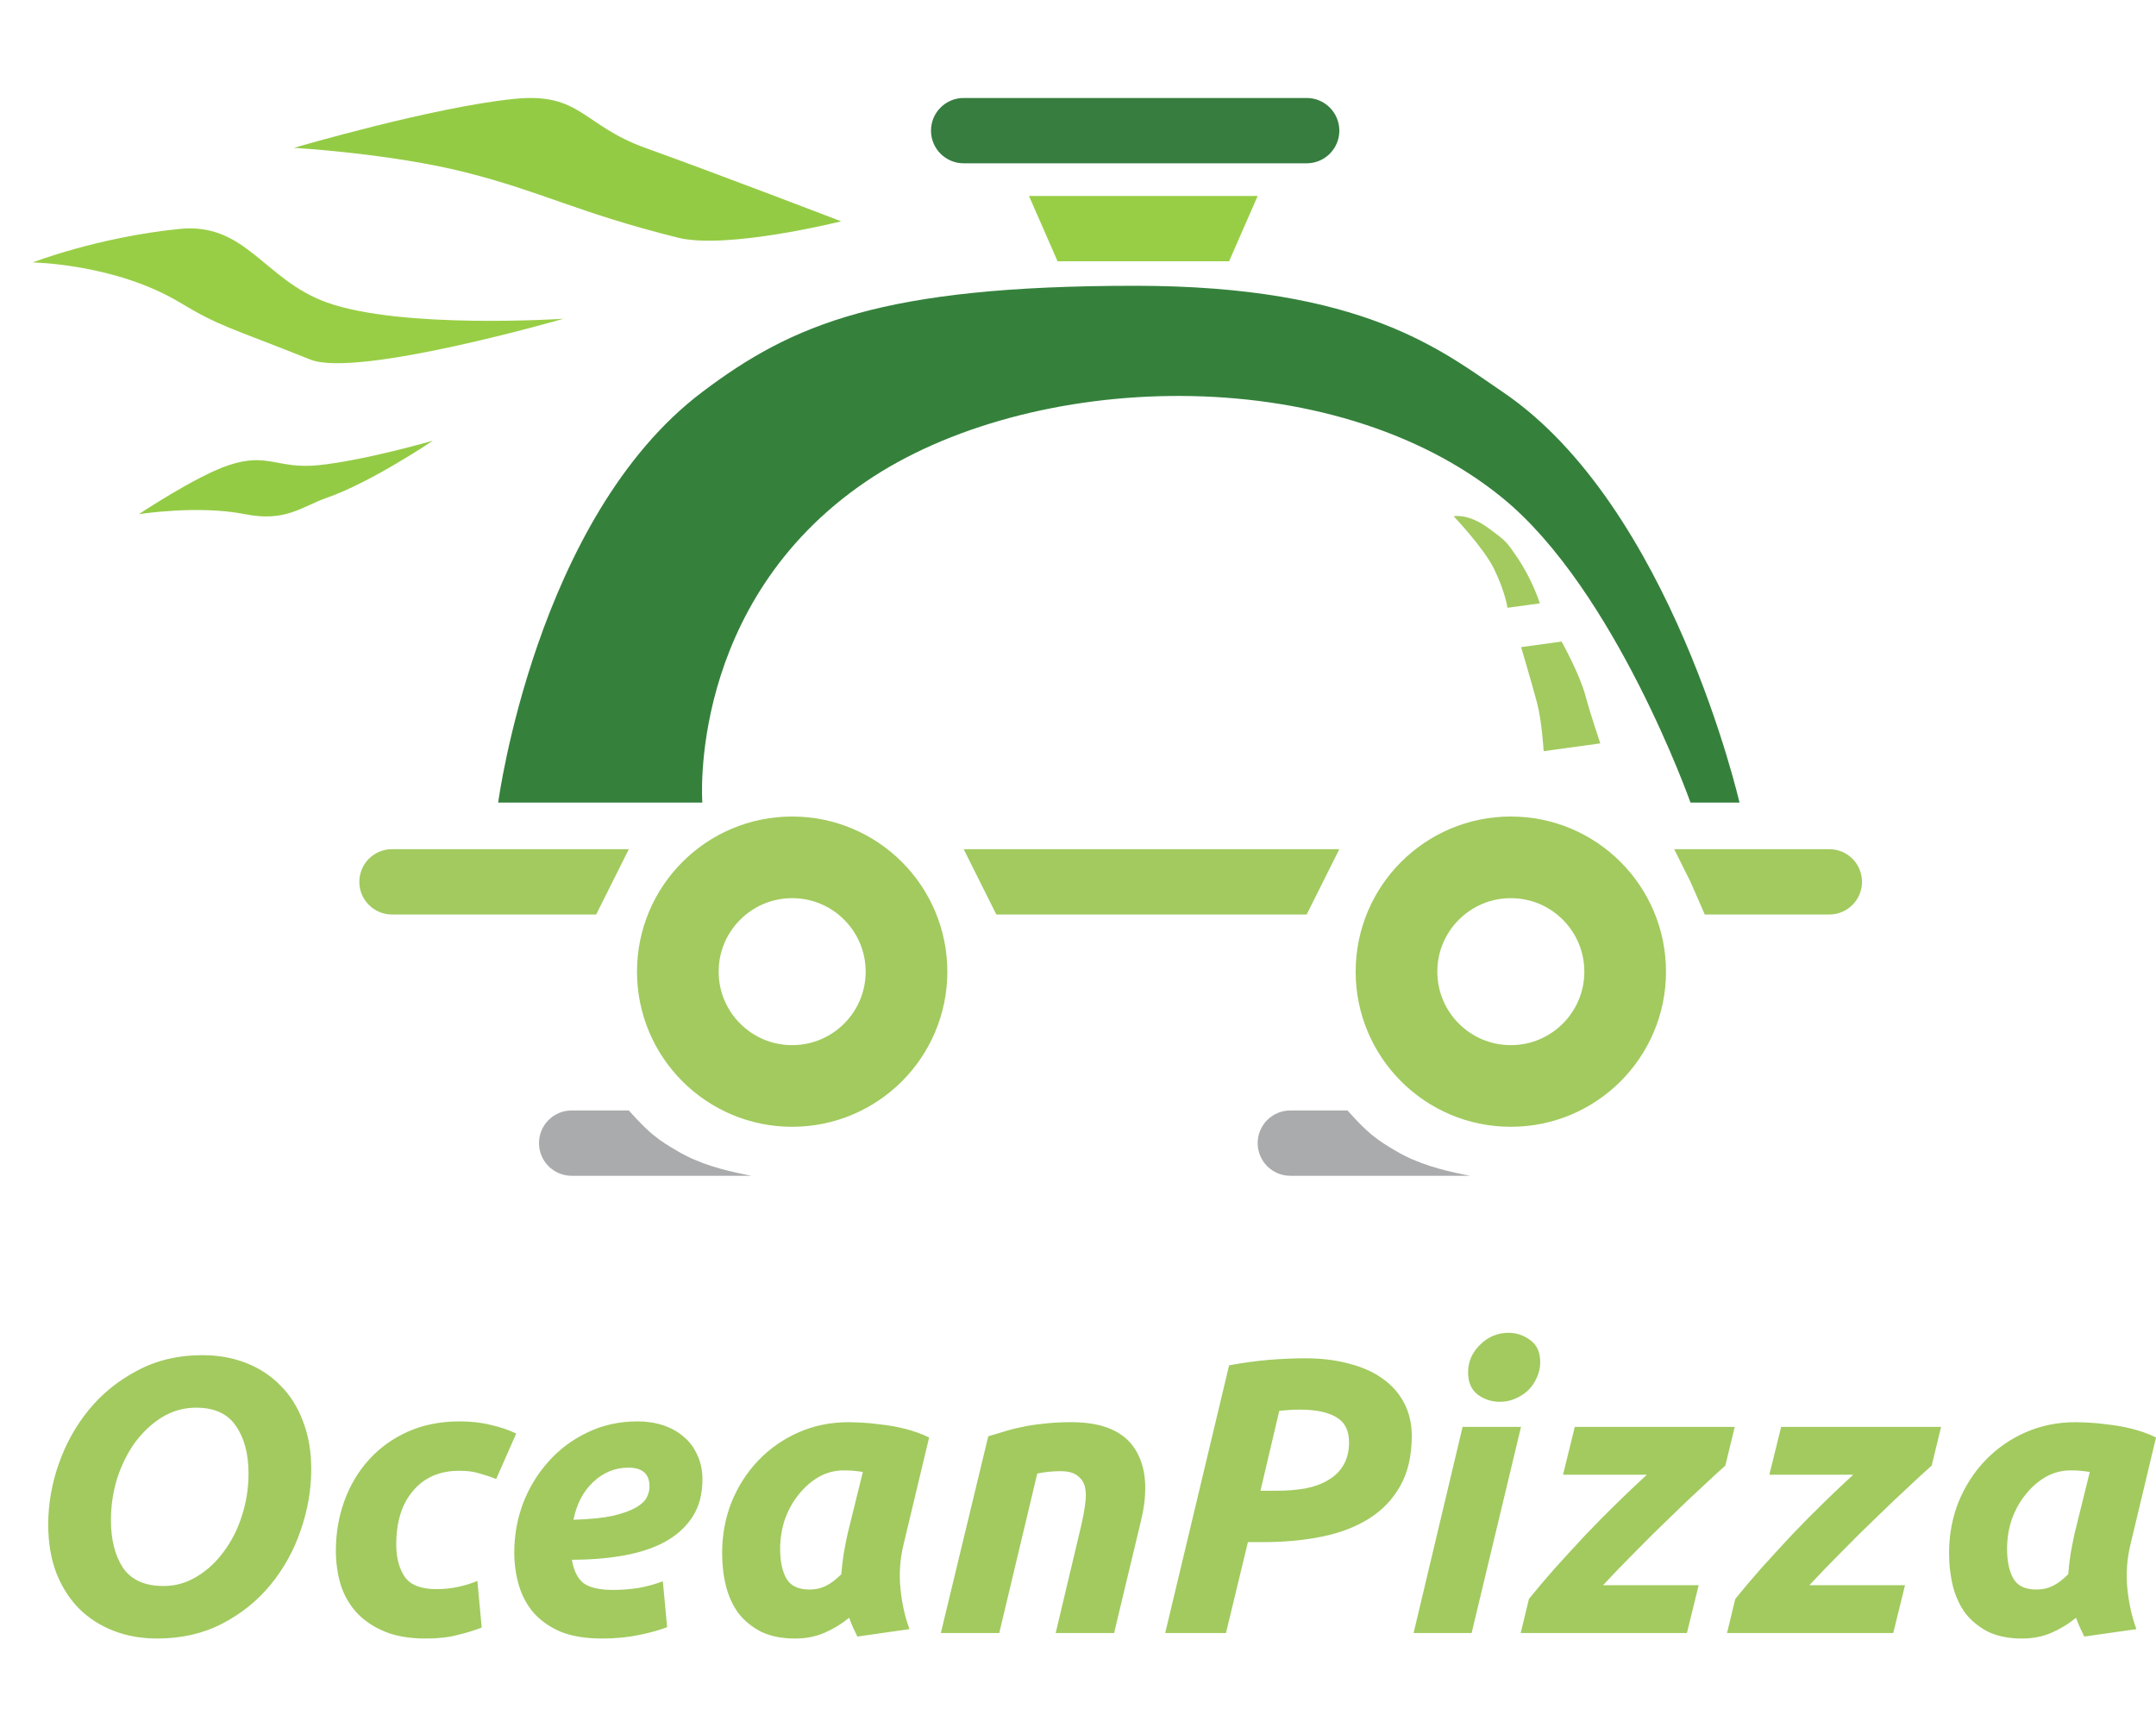
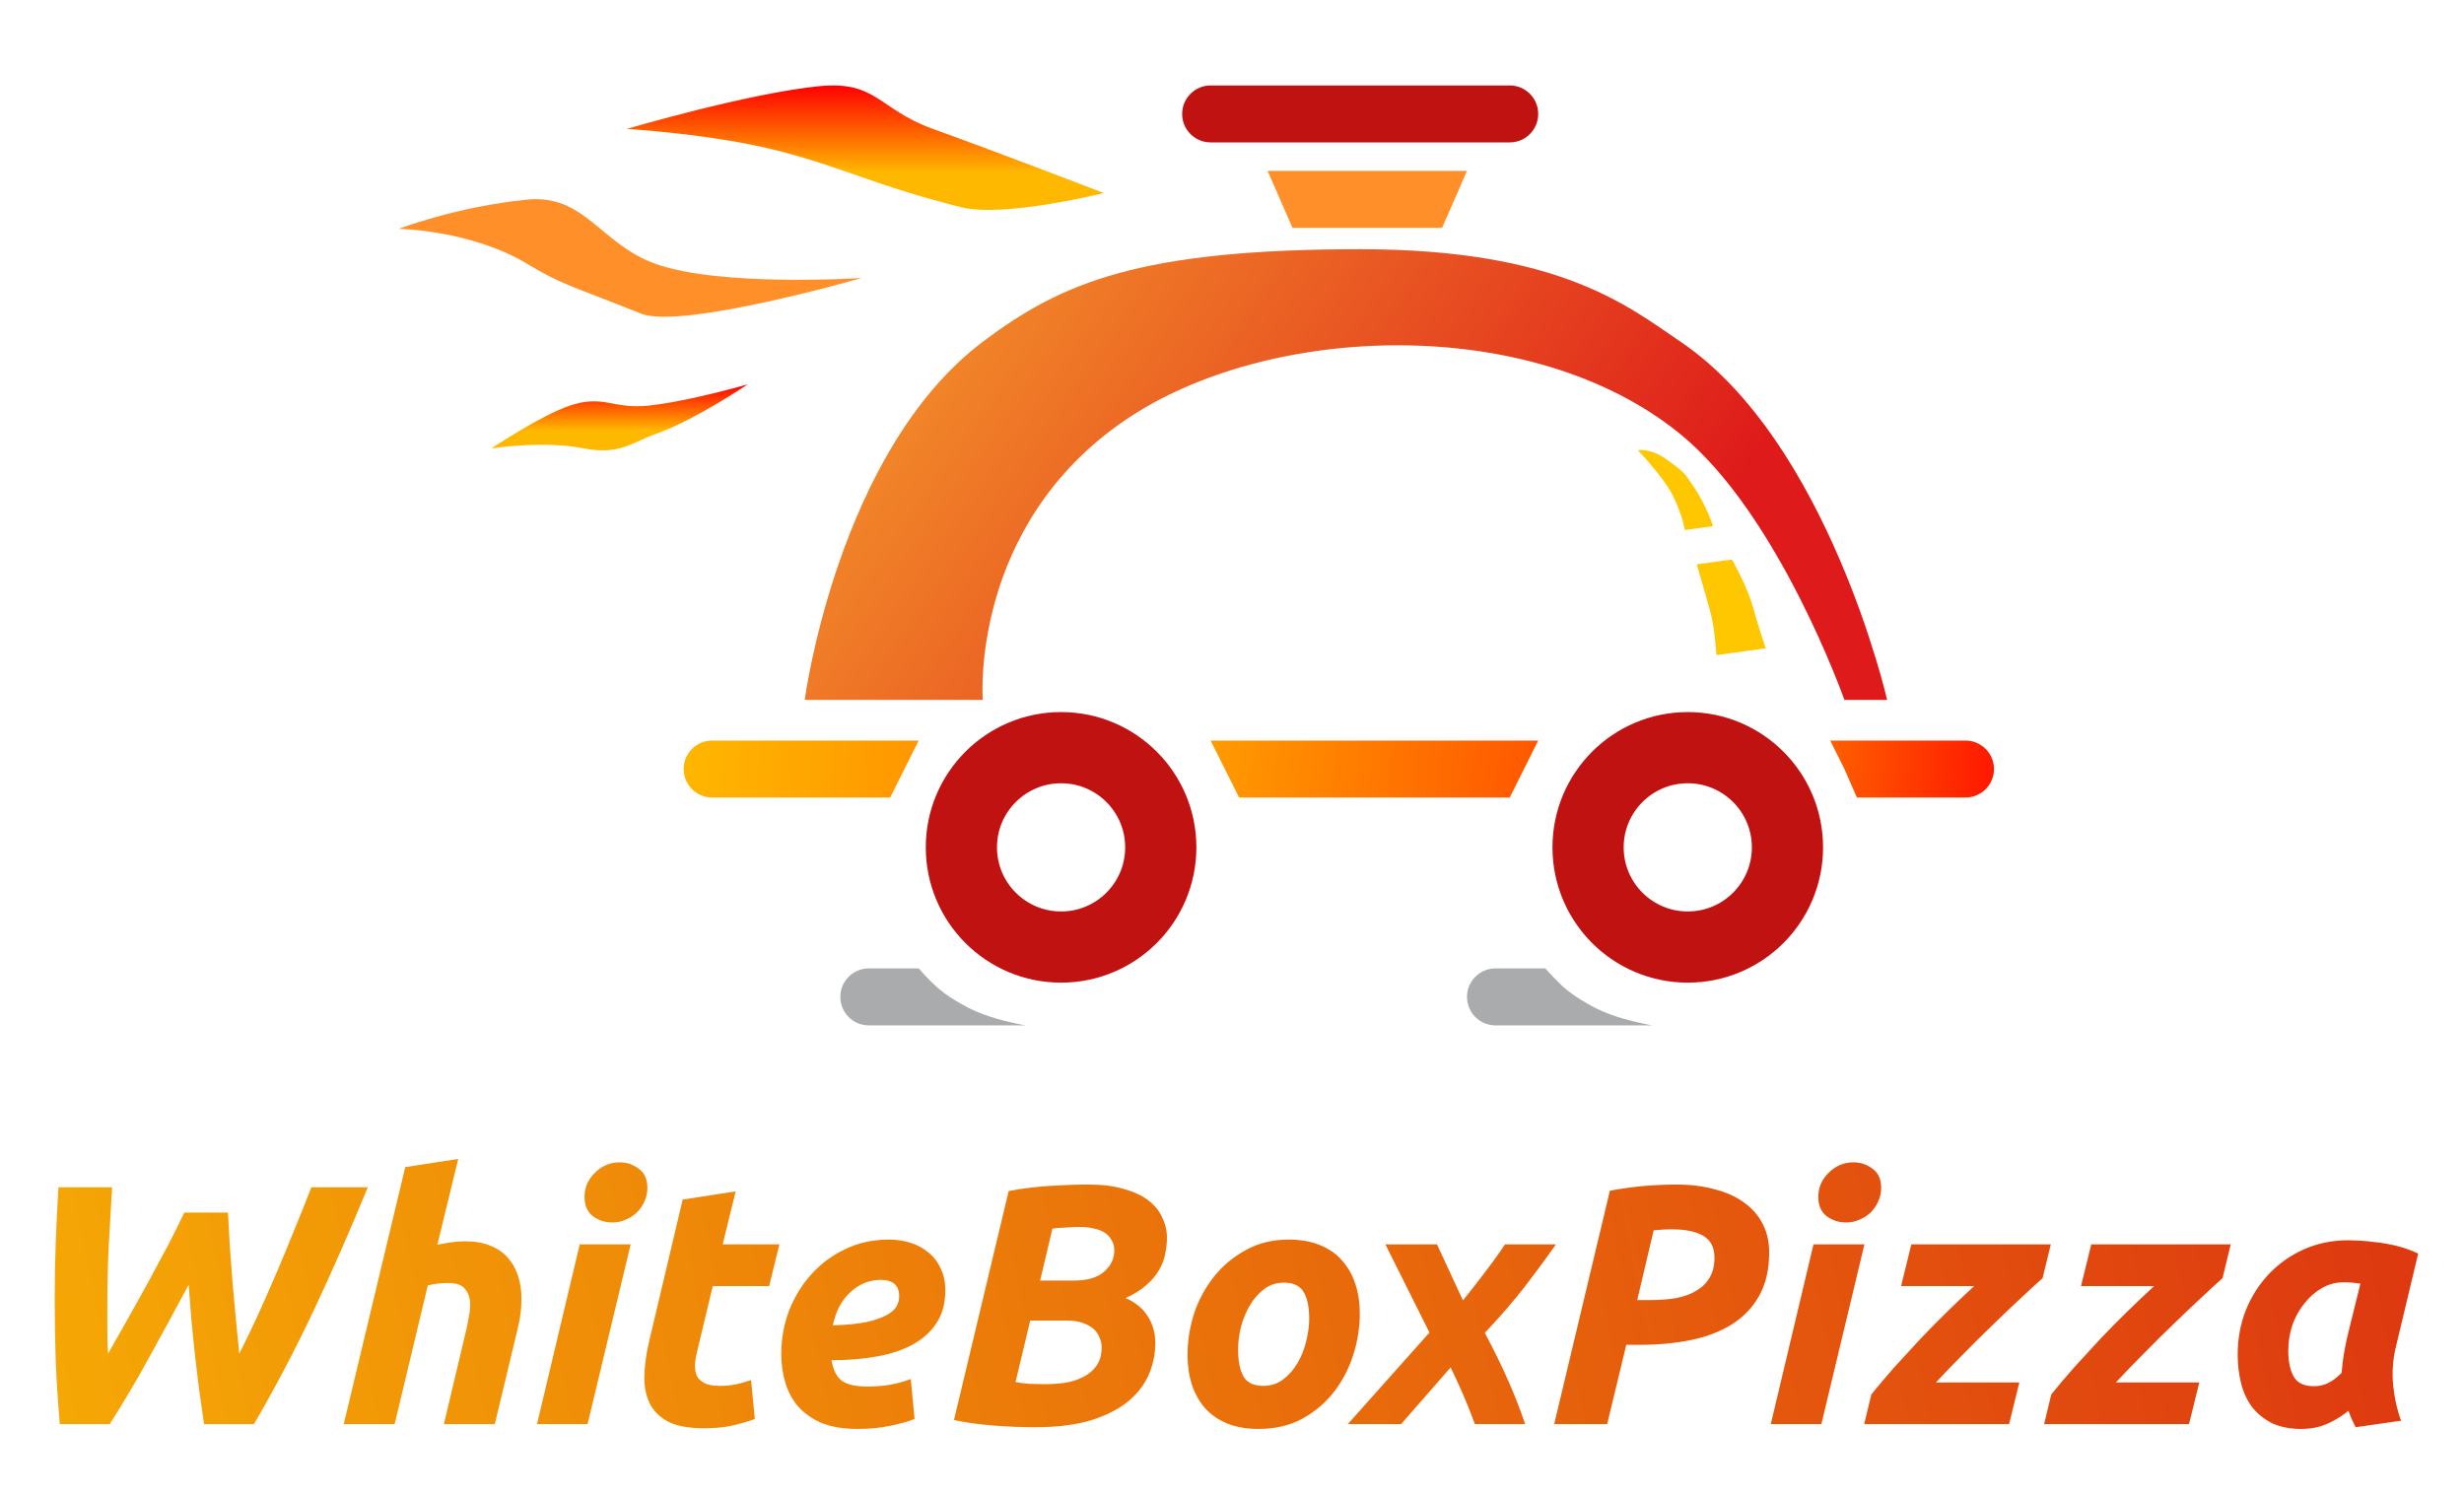
- <svg xmlns="http://www.w3.org/2000/svg" width="132" height="105" viewBox="0 0 132 105" fill="none">
-   <rect x="57" y="6" width="25" height="4" rx="2" fill="#367D3F" />
-   <path d="M63 12H77L75.25 16H64.75L63 12Z" fill="#98CE45" />
-   <path d="M43 24C48.5 19.852 54 17.5 69.5 17.5C83.5 17.5 88.305 21.5 92 24C102.343 30.997 106.5 49.148 106.5 49.148H103.5C103.5 49.148 98.897 36.137 92 30.5C81.568 21.973 63 22.685 53 29.5C42.058 36.957 43 49.148 43 49.148H30.5C30.5 49.148 32.81 31.686 43 24Z" fill="#35813C" />
-   <path d="M31.5 6.053C35.557 5.647 35.664 7.672 39.5 9.053C44.108 10.711 51.5 13.553 51.5 13.553C51.5 13.553 44.5 15.303 41.5 14.553C35.364 13.019 33.176 11.733 28.5 10.553C23.921 9.396 18 9.053 18 9.053C18 9.053 26.5 6.553 31.5 6.053Z" fill="#94CB45" />
-   <path d="M11 14.018C15.057 13.613 16.164 17.138 20 18.518C24.608 20.176 34.5 19.519 34.5 19.519C34.5 19.519 21.871 23.167 19 22.018C14 20.019 13.5 20.019 11 18.518C7.047 16.146 2 16.071 2 16.071C2 16.071 6 14.518 11 14.018Z" fill="#98CE45" />
-   <path d="M14 28.486C16.408 27.683 16.974 28.741 19.5 28.486C22.282 28.206 26.5 26.986 26.5 26.986C26.5 26.986 22.724 29.541 20 30.486C18.479 31.014 17.5 31.986 15 31.486C12.128 30.912 8.5 31.486 8.5 31.486C8.5 31.486 11.996 29.154 14 28.486Z" fill="#94CB45" />
-   <path d="M93.129 39.627L95.606 39.286C95.606 39.286 96.704 41.245 97.073 42.617C97.376 43.749 97.977 45.522 97.977 45.522L94.509 45.998C94.509 45.998 94.404 44.157 94.101 43.026C93.732 41.653 93.129 39.627 93.129 39.627Z" fill="#A2CA5F" />
-   <path d="M89 31.614C89 31.614 89.857 31.411 91.118 32.333C92.232 33.147 92.245 33.187 92.876 34.11C93.825 35.496 94.275 36.946 94.275 36.946L92.294 37.218C92.294 37.218 92.158 36.227 91.458 34.809C90.829 33.535 89 31.614 89 31.614Z" fill="#A2CA5F" />
-   <path d="M22 54C22 52.895 22.895 52 24 52H38.5L37.5 54L36.5 56H24C22.895 56 22 55.105 22 54Z" fill="#A2CA5F" />
-   <path d="M114 54C114 52.895 113.105 52 112 52H102.5L103.5 54L104.375 56H112C113.105 56 114 55.105 114 54Z" fill="#A2CA5F" />
-   <path d="M59 52H82L81 54L80 56H61L59 52Z" fill="#A2CA5F" />
-   <circle cx="48.5" cy="59.5" r="7" stroke="#A2CA5F" stroke-width="5" />
-   <circle cx="92.5" cy="59.5" r="7" stroke="#A2CA5F" stroke-width="5" />
-   <path d="M33 70C33 68.895 33.895 68 35 68H38.5C38.5 68 39.355 68.98 40 69.5C40.548 69.942 40.894 70.143 41.5 70.5C42.781 71.255 44.236 71.647 45.694 71.939L46 72H35C33.895 72 33 71.105 33 70Z" fill="#AAABAC" />
-   <path d="M77 70C77 68.895 77.895 68 79 68H82.5C82.5 68 83.355 68.98 84 69.5C84.548 69.942 84.894 70.143 85.5 70.5C86.781 71.255 88.236 71.647 89.694 71.939L90 72H79C77.895 72 77 71.105 77 70Z" fill="#AAABAC" />
-   <path d="M12 86.2C11.264 86.2 10.576 86.392 9.936 86.776C9.312 87.16 8.76 87.672 8.28 88.312C7.816 88.952 7.448 89.688 7.176 90.52C6.92 91.352 6.792 92.208 6.792 93.088C6.792 94.288 7.04 95.264 7.536 96.016C8.048 96.752 8.872 97.12 10.008 97.12C10.744 97.12 11.424 96.928 12.048 96.544C12.688 96.16 13.24 95.648 13.704 95.008C14.184 94.368 14.552 93.64 14.808 92.824C15.08 91.992 15.216 91.128 15.216 90.232C15.216 89.032 14.96 88.064 14.448 87.328C13.952 86.576 13.136 86.2 12 86.2ZM9.624 100.336C8.648 100.336 7.752 100.176 6.936 99.856C6.12 99.536 5.416 99.08 4.824 98.488C4.232 97.88 3.768 97.144 3.432 96.28C3.112 95.416 2.952 94.44 2.952 93.352C2.952 92.104 3.168 90.864 3.6 89.632C4.032 88.4 4.648 87.296 5.448 86.32C6.264 85.328 7.256 84.528 8.424 83.92C9.592 83.296 10.912 82.984 12.384 82.984C13.36 82.984 14.256 83.144 15.072 83.464C15.888 83.784 16.592 84.248 17.184 84.856C17.776 85.448 18.232 86.176 18.552 87.04C18.888 87.904 19.056 88.88 19.056 89.968C19.056 91.216 18.84 92.464 18.408 93.712C17.992 94.944 17.376 96.056 16.56 97.048C15.76 98.024 14.776 98.816 13.608 99.424C12.44 100.032 11.112 100.336 9.624 100.336ZM20.564 94.96C20.564 93.872 20.74 92.848 21.092 91.888C21.444 90.928 21.948 90.088 22.604 89.368C23.26 88.648 24.052 88.08 24.98 87.664C25.924 87.248 26.972 87.04 28.124 87.04C28.844 87.04 29.484 87.112 30.044 87.256C30.62 87.384 31.14 87.56 31.604 87.784L30.38 90.568C30.06 90.44 29.724 90.328 29.372 90.232C29.036 90.12 28.62 90.064 28.124 90.064C26.924 90.064 25.98 90.472 25.292 91.288C24.604 92.088 24.26 93.184 24.26 94.576C24.26 95.392 24.436 96.056 24.788 96.568C25.14 97.064 25.788 97.312 26.732 97.312C27.196 97.312 27.644 97.264 28.076 97.168C28.508 97.072 28.892 96.952 29.228 96.808L29.492 99.664C29.044 99.84 28.548 99.992 28.004 100.12C27.476 100.264 26.828 100.336 26.06 100.336C25.068 100.336 24.228 100.192 23.54 99.904C22.852 99.616 22.284 99.232 21.836 98.752C21.388 98.256 21.06 97.68 20.852 97.024C20.66 96.368 20.564 95.68 20.564 94.96ZM31.486 95.056C31.486 94.032 31.662 93.04 32.014 92.08C32.382 91.12 32.894 90.272 33.55 89.536C34.206 88.784 34.998 88.184 35.926 87.736C36.87 87.272 37.91 87.04 39.046 87.04C39.606 87.04 40.126 87.12 40.606 87.28C41.086 87.44 41.502 87.672 41.854 87.976C42.222 88.28 42.502 88.656 42.694 89.104C42.902 89.536 43.006 90.032 43.006 90.592C43.006 91.488 42.806 92.248 42.406 92.872C42.006 93.496 41.446 94.008 40.726 94.408C40.022 94.792 39.182 95.072 38.206 95.248C37.23 95.424 36.166 95.512 35.014 95.512C35.126 96.184 35.366 96.664 35.734 96.952C36.118 97.224 36.718 97.36 37.534 97.36C38.046 97.36 38.566 97.32 39.094 97.24C39.622 97.144 40.118 97.008 40.582 96.832L40.846 99.64C40.398 99.816 39.822 99.976 39.118 100.12C38.43 100.264 37.678 100.336 36.862 100.336C35.87 100.336 35.03 100.2 34.342 99.928C33.67 99.64 33.118 99.256 32.686 98.776C32.27 98.296 31.966 97.736 31.774 97.096C31.582 96.456 31.486 95.776 31.486 95.056ZM38.47 89.872C37.654 89.872 36.934 90.168 36.31 90.76C35.702 91.336 35.302 92.104 35.11 93.064C36.102 93.032 36.902 92.952 37.51 92.824C38.118 92.68 38.59 92.512 38.926 92.32C39.262 92.128 39.486 91.92 39.598 91.696C39.71 91.472 39.766 91.248 39.766 91.024C39.766 90.256 39.334 89.872 38.47 89.872ZM55.325 94.552C55.1 95.464 55.036 96.384 55.133 97.312C55.228 98.224 55.413 99.04 55.684 99.76L52.492 100.216C52.397 100.024 52.309 99.84 52.228 99.664C52.148 99.488 52.069 99.288 51.989 99.064C51.541 99.432 51.044 99.736 50.501 99.976C49.956 100.216 49.349 100.336 48.676 100.336C47.877 100.336 47.188 100.2 46.612 99.928C46.053 99.64 45.589 99.264 45.221 98.8C44.868 98.32 44.612 97.768 44.453 97.144C44.292 96.504 44.212 95.824 44.212 95.104C44.212 94 44.404 92.96 44.788 91.984C45.188 91.008 45.733 90.16 46.42 89.44C47.124 88.704 47.949 88.128 48.892 87.712C49.837 87.296 50.861 87.088 51.965 87.088C52.108 87.088 52.356 87.096 52.709 87.112C53.077 87.128 53.492 87.168 53.956 87.232C54.42 87.28 54.908 87.368 55.42 87.496C55.932 87.624 56.42 87.8 56.885 88.024L55.325 94.552ZM52.828 90.136C52.62 90.104 52.428 90.08 52.252 90.064C52.093 90.048 51.892 90.04 51.653 90.04C51.108 90.04 50.596 90.176 50.117 90.448C49.653 90.72 49.245 91.08 48.892 91.528C48.541 91.96 48.261 92.464 48.053 93.04C47.861 93.616 47.764 94.216 47.764 94.84C47.764 95.608 47.892 96.216 48.148 96.664C48.404 97.112 48.877 97.336 49.565 97.336C49.932 97.336 50.261 97.264 50.548 97.12C50.852 96.976 51.172 96.736 51.508 96.4C51.541 96 51.589 95.584 51.653 95.152C51.733 94.704 51.812 94.296 51.892 93.928L52.828 90.136ZM60.506 87.952C60.778 87.872 61.074 87.784 61.394 87.688C61.73 87.576 62.098 87.48 62.498 87.4C62.914 87.304 63.37 87.232 63.866 87.184C64.378 87.12 64.954 87.088 65.594 87.088C67.482 87.088 68.778 87.632 69.482 88.72C70.186 89.808 70.306 91.296 69.842 93.184L68.21 100H64.634L66.218 93.328C66.314 92.912 66.386 92.512 66.434 92.128C66.498 91.728 66.498 91.384 66.434 91.096C66.37 90.792 66.218 90.552 65.978 90.376C65.754 90.184 65.402 90.088 64.922 90.088C64.458 90.088 63.986 90.136 63.506 90.232L61.178 100H57.602L60.506 87.952ZM79.907 83.176C80.915 83.176 81.819 83.288 82.619 83.512C83.435 83.72 84.123 84.032 84.683 84.448C85.243 84.848 85.675 85.344 85.979 85.936C86.283 86.528 86.435 87.192 86.435 87.928C86.435 89.128 86.203 90.144 85.739 90.976C85.275 91.808 84.635 92.48 83.819 92.992C83.003 93.504 82.043 93.872 80.939 94.096C79.835 94.32 78.635 94.432 77.339 94.432H76.403L75.059 100H71.339L75.251 83.608C76.115 83.448 76.931 83.336 77.699 83.272C78.483 83.208 79.219 83.176 79.907 83.176ZM79.595 86.32C79.323 86.32 79.091 86.328 78.899 86.344C78.707 86.36 78.515 86.376 78.323 86.392L77.171 91.288H78.107C78.779 91.288 79.387 91.24 79.931 91.144C80.491 91.032 80.963 90.856 81.347 90.616C81.747 90.376 82.051 90.072 82.259 89.704C82.483 89.32 82.595 88.856 82.595 88.312C82.595 87.592 82.331 87.08 81.803 86.776C81.291 86.472 80.555 86.32 79.595 86.32ZM90.099 100H86.547L89.547 87.376H93.123L90.099 100ZM91.827 85.84C91.331 85.84 90.883 85.696 90.483 85.408C90.083 85.104 89.883 84.648 89.883 84.04C89.883 83.704 89.947 83.392 90.075 83.104C90.219 82.8 90.403 82.544 90.627 82.336C90.851 82.112 91.107 81.936 91.395 81.808C91.699 81.68 92.019 81.616 92.355 81.616C92.851 81.616 93.299 81.768 93.699 82.072C94.099 82.36 94.299 82.808 94.299 83.416C94.299 83.752 94.227 84.072 94.083 84.376C93.955 84.664 93.779 84.92 93.555 85.144C93.331 85.352 93.067 85.52 92.763 85.648C92.475 85.776 92.163 85.84 91.827 85.84ZM105.632 89.752C105.264 90.072 104.784 90.512 104.192 91.072C103.6 91.616 102.96 92.224 102.272 92.896C101.584 93.552 100.88 94.248 100.16 94.984C99.44 95.704 98.768 96.4 98.144 97.072H104L103.28 100H93.104L93.608 97.912C94.072 97.336 94.6 96.712 95.192 96.04C95.8 95.368 96.424 94.688 97.064 94C97.72 93.312 98.368 92.656 99.008 92.032C99.664 91.392 100.272 90.816 100.832 90.304H95.696L96.416 87.376H106.208L105.632 89.752ZM118.265 89.752C117.897 90.072 117.417 90.512 116.825 91.072C116.233 91.616 115.593 92.224 114.905 92.896C114.217 93.552 113.513 94.248 112.793 94.984C112.073 95.704 111.401 96.4 110.777 97.072H116.633L115.913 100H105.737L106.241 97.912C106.705 97.336 107.233 96.712 107.825 96.04C108.433 95.368 109.057 94.688 109.697 94C110.353 93.312 111.001 92.656 111.641 92.032C112.297 91.392 112.905 90.816 113.465 90.304H108.329L109.049 87.376H118.841L118.265 89.752ZM130.442 94.552C130.218 95.464 130.154 96.384 130.25 97.312C130.346 98.224 130.53 99.04 130.802 99.76L127.61 100.216C127.514 100.024 127.426 99.84 127.346 99.664C127.266 99.488 127.186 99.288 127.106 99.064C126.658 99.432 126.162 99.736 125.618 99.976C125.074 100.216 124.466 100.336 123.794 100.336C122.994 100.336 122.306 100.2 121.73 99.928C121.17 99.64 120.706 99.264 120.338 98.8C119.986 98.32 119.73 97.768 119.57 97.144C119.41 96.504 119.33 95.824 119.33 95.104C119.33 94 119.522 92.96 119.906 91.984C120.306 91.008 120.85 90.16 121.538 89.44C122.242 88.704 123.066 88.128 124.01 87.712C124.954 87.296 125.978 87.088 127.082 87.088C127.226 87.088 127.474 87.096 127.826 87.112C128.194 87.128 128.61 87.168 129.074 87.232C129.538 87.28 130.026 87.368 130.538 87.496C131.05 87.624 131.538 87.8 132.002 88.024L130.442 94.552ZM127.946 90.136C127.738 90.104 127.546 90.08 127.37 90.064C127.21 90.048 127.01 90.04 126.77 90.04C126.226 90.04 125.714 90.176 125.234 90.448C124.77 90.72 124.362 91.08 124.01 91.528C123.658 91.96 123.378 92.464 123.17 93.04C122.978 93.616 122.882 94.216 122.882 94.84C122.882 95.608 123.01 96.216 123.266 96.664C123.522 97.112 123.994 97.336 124.682 97.336C125.05 97.336 125.378 97.264 125.666 97.12C125.97 96.976 126.29 96.736 126.626 96.4C126.658 96 126.706 95.584 126.77 95.152C126.85 94.704 126.93 94.296 127.01 93.928L127.946 90.136Z" fill="#A2CA5F" />
+ <svg xmlns="http://www.w3.org/2000/svg" width="173" height="105" viewBox="0 0 173 105" fill="none">
+   <rect x="83" y="6" width="25" height="4" rx="2" fill="#C11212" />
+   <path d="M89 12H103L101.25 16H90.75L89 12Z" fill="#FF9029" />
+   <path d="M69 24C74.5 19.852 80 17.5 95.5 17.5C109.5 17.5 114.305 21.5 118 24C128.343 30.997 132.5 49.148 132.5 49.148H129.5C129.5 49.148 124.897 36.137 118 30.5C107.568 21.973 89 22.685 79 29.5C68.058 36.957 69 49.148 69 49.148H56.5C56.5 49.148 58.81 31.686 69 24Z" fill="url(#paint0_linear)" />
+   <path d="M57.5 6.053C61.557 5.647 61.664 7.672 65.5 9.053C70.108 10.711 77.5 13.553 77.5 13.553C77.5 13.553 70.5 15.303 67.5 14.553C61.364 13.019 59.176 11.733 54.5 10.553C49.921 9.396 44 9.053 44 9.053C44 9.053 52.5 6.553 57.5 6.053Z" fill="url(#paint1_linear)" />
+   <path d="M37 14.018C41.057 13.613 42.164 17.138 46 18.518C50.608 20.176 60.5 19.519 60.5 19.519C60.5 19.519 47.871 23.167 45 22.018C40 20.019 39.5 20.019 37 18.518C33.047 16.146 28 16.071 28 16.071C28 16.071 32 14.518 37 14.018Z" fill="#FF9029" />
+   <path d="M40 28.486C42.408 27.683 42.974 28.741 45.5 28.486C48.282 28.206 52.5 26.986 52.5 26.986C52.5 26.986 48.724 29.541 46 30.486C44.479 31.014 43.5 31.986 41 31.486C38.128 30.912 34.5 31.486 34.5 31.486C34.5 31.486 37.996 29.154 40 28.486Z" fill="url(#paint2_linear)" />
+   <path d="M119.129 39.627L121.606 39.286C121.606 39.286 122.704 41.245 123.073 42.617C123.377 43.749 123.977 45.522 123.977 45.522L120.509 45.998C120.509 45.998 120.404 44.157 120.101 43.026C119.732 41.653 119.129 39.627 119.129 39.627Z" fill="#FFC700" />
+   <path d="M115 31.614C115 31.614 115.857 31.411 117.118 32.333C118.232 33.147 118.245 33.187 118.876 34.11C119.825 35.496 120.275 36.946 120.275 36.946L118.294 37.218C118.294 37.218 118.158 36.227 117.458 34.809C116.829 33.535 115 31.614 115 31.614Z" fill="#FFC700" />
+   <path d="M48 54C48 52.895 48.895 52 50 52H64.5L63.5 54L62.5 56H50C48.895 56 48 55.105 48 54Z" fill="url(#paint3_linear)" />
+   <path d="M140 54C140 52.895 139.105 52 138 52H128.5L129.5 54L130.375 56H138C139.105 56 140 55.105 140 54Z" fill="url(#paint4_linear)" />
+   <path d="M85 52H108L107 54L106 56H87L85 52Z" fill="url(#paint5_linear)" />
+   <circle cx="74.5" cy="59.5" r="7" stroke="#C11212" stroke-width="5" />
+   <circle cx="118.5" cy="59.5" r="7" stroke="#C11212" stroke-width="5" />
+   <path d="M59 70C59 68.895 59.895 68 61 68H64.5C64.5 68 65.355 68.98 66 69.5C66.548 69.942 66.894 70.143 67.5 70.5C68.781 71.255 70.236 71.647 71.694 71.939L72 72H61C59.895 72 59 71.105 59 70Z" fill="#AAABAC" />
+   <path d="M103 70C103 68.895 103.895 68 105 68H108.5C108.5 68 109.355 68.98 110 69.5C110.548 69.942 110.893 70.143 111.5 70.5C112.781 71.255 114.236 71.647 115.694 71.939L116 72H105C103.895 72 103 71.105 103 70Z" fill="#AAABAC" />
+   <path d="M16.008 85.144C16.04 85.8 16.08 86.544 16.128 87.376C16.192 88.208 16.256 89.072 16.32 89.968C16.4 90.848 16.48 91.728 16.56 92.608C16.64 93.488 16.72 94.304 16.8 95.056C17.216 94.24 17.64 93.36 18.072 92.416C18.504 91.472 18.936 90.496 19.368 89.488C19.8 88.48 20.224 87.456 20.64 86.416C21.072 85.376 21.48 84.36 21.864 83.368H25.824C24.576 86.408 23.304 89.304 22.008 92.056C20.712 94.792 19.32 97.44 17.832 100H14.328C14.2 99.12 14.08 98.28 13.968 97.48C13.872 96.664 13.776 95.864 13.68 95.08C13.6 94.296 13.52 93.504 13.44 92.704C13.376 91.904 13.312 91.072 13.248 90.208C12.336 91.904 11.432 93.568 10.536 95.2C9.656 96.816 8.712 98.416 7.704 100H4.2C4.072 98.512 3.976 97.04 3.912 95.584C3.864 94.128 3.84 92.648 3.84 91.144C3.84 89.848 3.864 88.56 3.912 87.28C3.96 85.984 4.024 84.68 4.104 83.368H7.872C7.792 84.776 7.712 86.16 7.632 87.52C7.568 88.864 7.536 90.264 7.536 91.72C7.536 92.264 7.536 92.816 7.536 93.376C7.536 93.936 7.552 94.496 7.584 95.056C8.032 94.272 8.504 93.44 9 92.56C9.496 91.68 9.984 90.8 10.464 89.92C10.944 89.04 11.4 88.192 11.832 87.376C12.264 86.544 12.632 85.8 12.936 85.144H16.008ZM32.653 87.16C33.341 87.16 33.933 87.264 34.429 87.472C34.925 87.664 35.333 87.944 35.653 88.312C35.973 88.664 36.213 89.088 36.373 89.584C36.533 90.08 36.613 90.616 36.613 91.192C36.613 91.864 36.533 92.528 36.373 93.184L34.741 100H31.165L32.749 93.328C32.813 93.056 32.869 92.768 32.917 92.464C32.981 92.16 33.013 91.872 33.013 91.6C33.013 91.184 32.901 90.832 32.677 90.544C32.469 90.24 32.061 90.088 31.453 90.088C31.197 90.088 30.949 90.104 30.709 90.136C30.485 90.168 30.261 90.208 30.037 90.256L27.709 100H24.133L28.453 81.952L32.173 81.376L30.709 87.4C31.029 87.336 31.349 87.28 31.669 87.232C32.005 87.184 32.333 87.16 32.653 87.16ZM41.255 100H37.703L40.703 87.376H44.279L41.255 100ZM42.983 85.84C42.487 85.84 42.039 85.696 41.639 85.408C41.239 85.104 41.039 84.648 41.039 84.04C41.039 83.704 41.103 83.392 41.231 83.104C41.375 82.8 41.559 82.544 41.783 82.336C42.007 82.112 42.263 81.936 42.551 81.808C42.855 81.68 43.175 81.616 43.511 81.616C44.007 81.616 44.455 81.768 44.855 82.072C45.255 82.36 45.455 82.808 45.455 83.416C45.455 83.752 45.383 84.072 45.239 84.376C45.111 84.664 44.935 84.92 44.711 85.144C44.487 85.352 44.223 85.52 43.919 85.648C43.631 85.776 43.319 85.84 42.983 85.84ZM47.932 84.232L51.652 83.656L50.74 87.376H54.724L54.004 90.304H50.044L48.988 94.72C48.892 95.088 48.828 95.432 48.796 95.752C48.78 96.072 48.82 96.352 48.916 96.592C49.028 96.816 49.212 96.992 49.468 97.12C49.724 97.248 50.076 97.312 50.524 97.312C50.908 97.312 51.276 97.28 51.628 97.216C51.996 97.136 52.364 97.032 52.732 96.904L52.996 99.64C52.516 99.816 51.996 99.968 51.436 100.096C50.876 100.224 50.212 100.288 49.444 100.288C48.34 100.288 47.484 100.128 46.876 99.808C46.268 99.472 45.836 99.024 45.58 98.464C45.324 97.888 45.212 97.232 45.244 96.496C45.276 95.76 45.388 94.984 45.58 94.168L47.932 84.232ZM54.853 95.056C54.853 94.032 55.029 93.04 55.381 92.08C55.749 91.12 56.261 90.272 56.917 89.536C57.573 88.784 58.365 88.184 59.293 87.736C60.237 87.272 61.277 87.04 62.413 87.04C62.973 87.04 63.493 87.12 63.973 87.28C64.453 87.44 64.869 87.672 65.221 87.976C65.589 88.28 65.869 88.656 66.061 89.104C66.269 89.536 66.373 90.032 66.373 90.592C66.373 91.488 66.173 92.248 65.773 92.872C65.373 93.496 64.813 94.008 64.093 94.408C63.389 94.792 62.549 95.072 61.573 95.248C60.597 95.424 59.533 95.512 58.381 95.512C58.493 96.184 58.733 96.664 59.101 96.952C59.485 97.224 60.085 97.36 60.901 97.36C61.413 97.36 61.933 97.32 62.461 97.24C62.989 97.144 63.485 97.008 63.949 96.832L64.213 99.64C63.765 99.816 63.189 99.976 62.485 100.12C61.797 100.264 61.045 100.336 60.229 100.336C59.237 100.336 58.397 100.2 57.709 99.928C57.037 99.64 56.485 99.256 56.053 98.776C55.637 98.296 55.333 97.736 55.141 97.096C54.949 96.456 54.853 95.776 54.853 95.056ZM61.837 89.872C61.021 89.872 60.301 90.168 59.677 90.76C59.069 91.336 58.669 92.104 58.477 93.064C59.469 93.032 60.269 92.952 60.877 92.824C61.485 92.68 61.957 92.512 62.293 92.32C62.629 92.128 62.853 91.92 62.965 91.696C63.077 91.472 63.133 91.248 63.133 91.024C63.133 90.256 62.701 89.872 61.837 89.872ZM72.668 100.216C71.708 100.216 70.724 100.176 69.716 100.096C68.708 100.016 67.796 99.888 66.98 99.712L70.82 83.632C71.732 83.456 72.684 83.336 73.676 83.272C74.684 83.208 75.604 83.176 76.436 83.176C77.396 83.176 78.22 83.28 78.908 83.488C79.612 83.68 80.18 83.944 80.612 84.28C81.06 84.616 81.388 85.016 81.596 85.48C81.82 85.928 81.932 86.408 81.932 86.92C81.932 87.272 81.892 87.64 81.812 88.024C81.748 88.408 81.604 88.792 81.38 89.176C81.172 89.544 80.876 89.896 80.492 90.232C80.124 90.568 79.636 90.872 79.028 91.144C79.748 91.464 80.276 91.904 80.612 92.464C80.948 93.008 81.116 93.616 81.116 94.288C81.116 95.056 80.964 95.8 80.66 96.52C80.356 97.224 79.868 97.856 79.196 98.416C78.524 98.96 77.652 99.4 76.58 99.736C75.508 100.056 74.204 100.216 72.668 100.216ZM72.332 92.728L71.3 97.048C71.556 97.096 71.876 97.136 72.26 97.168C72.66 97.184 73.028 97.192 73.364 97.192C73.844 97.192 74.316 97.16 74.78 97.096C75.26 97.016 75.684 96.88 76.052 96.688C76.436 96.496 76.748 96.232 76.988 95.896C77.228 95.56 77.348 95.128 77.348 94.6C77.348 94.376 77.3 94.152 77.204 93.928C77.124 93.704 76.988 93.504 76.796 93.328C76.604 93.152 76.348 93.008 76.028 92.896C75.724 92.784 75.356 92.728 74.924 92.728H72.332ZM73.028 89.92H75.38C76.34 89.92 77.052 89.712 77.516 89.296C77.996 88.88 78.236 88.384 78.236 87.808C78.236 87.504 78.164 87.248 78.02 87.04C77.892 86.816 77.716 86.64 77.492 86.512C77.268 86.384 77.012 86.296 76.724 86.248C76.436 86.184 76.14 86.152 75.836 86.152C75.5 86.152 75.14 86.168 74.756 86.2C74.372 86.216 74.084 86.24 73.892 86.272L73.028 89.92ZM88.369 100.336C87.521 100.336 86.785 100.208 86.161 99.952C85.537 99.696 85.017 99.336 84.601 98.872C84.201 98.408 83.897 97.864 83.689 97.24C83.481 96.6 83.377 95.896 83.377 95.128C83.377 94.168 83.529 93.208 83.833 92.248C84.153 91.288 84.617 90.424 85.225 89.656C85.833 88.888 86.577 88.264 87.457 87.784C88.337 87.288 89.345 87.04 90.481 87.04C91.313 87.04 92.041 87.168 92.665 87.424C93.305 87.68 93.825 88.04 94.225 88.504C94.641 88.968 94.953 89.52 95.161 90.16C95.369 90.784 95.473 91.48 95.473 92.248C95.473 93.208 95.321 94.168 95.017 95.128C94.713 96.088 94.265 96.952 93.673 97.72C93.081 98.488 92.337 99.12 91.441 99.616C90.561 100.096 89.537 100.336 88.369 100.336ZM90.145 90.064C89.617 90.064 89.153 90.216 88.753 90.52C88.353 90.824 88.017 91.208 87.745 91.672C87.473 92.136 87.265 92.648 87.121 93.208C86.993 93.752 86.929 94.272 86.929 94.768C86.929 95.584 87.057 96.216 87.313 96.664C87.569 97.096 88.033 97.312 88.705 97.312C89.233 97.312 89.697 97.16 90.097 96.856C90.497 96.552 90.833 96.168 91.105 95.704C91.377 95.24 91.577 94.736 91.705 94.192C91.849 93.632 91.921 93.104 91.921 92.608C91.921 91.792 91.793 91.168 91.537 90.736C91.281 90.288 90.817 90.064 90.145 90.064ZM100.892 87.376L102.716 91.312C103.26 90.64 103.772 89.984 104.252 89.344C104.748 88.704 105.22 88.048 105.668 87.376H109.244C108.572 88.336 107.836 89.336 107.036 90.376C106.236 91.4 105.308 92.472 104.252 93.592C104.892 94.792 105.436 95.904 105.884 96.928C106.332 97.936 106.732 98.96 107.084 100H103.556C103.268 99.216 102.98 98.496 102.692 97.84C102.404 97.184 102.124 96.576 101.852 96.016L98.372 100H94.628L100.364 93.568L97.268 87.376H100.892ZM117.688 83.176C118.696 83.176 119.6 83.288 120.4 83.512C121.216 83.72 121.904 84.032 122.464 84.448C123.024 84.848 123.456 85.344 123.76 85.936C124.064 86.528 124.216 87.192 124.216 87.928C124.216 89.128 123.984 90.144 123.52 90.976C123.056 91.808 122.416 92.48 121.6 92.992C120.784 93.504 119.824 93.872 118.72 94.096C117.616 94.32 116.416 94.432 115.12 94.432H114.184L112.84 100H109.12L113.032 83.608C113.896 83.448 114.712 83.336 115.48 83.272C116.264 83.208 117 83.176 117.688 83.176ZM117.376 86.32C117.104 86.32 116.872 86.328 116.68 86.344C116.488 86.36 116.296 86.376 116.104 86.392L114.952 91.288H115.888C116.56 91.288 117.168 91.24 117.712 91.144C118.272 91.032 118.744 90.856 119.128 90.616C119.528 90.376 119.832 90.072 120.04 89.704C120.264 89.32 120.376 88.856 120.376 88.312C120.376 87.592 120.112 87.08 119.584 86.776C119.072 86.472 118.336 86.32 117.376 86.32ZM127.88 100H124.328L127.328 87.376H130.904L127.88 100ZM129.608 85.84C129.112 85.84 128.664 85.696 128.264 85.408C127.864 85.104 127.664 84.648 127.664 84.04C127.664 83.704 127.728 83.392 127.856 83.104C128 82.8 128.184 82.544 128.408 82.336C128.632 82.112 128.888 81.936 129.176 81.808C129.48 81.68 129.8 81.616 130.136 81.616C130.632 81.616 131.08 81.768 131.48 82.072C131.88 82.36 132.08 82.808 132.08 83.416C132.08 83.752 132.008 84.072 131.864 84.376C131.736 84.664 131.56 84.92 131.336 85.144C131.112 85.352 130.848 85.52 130.544 85.648C130.256 85.776 129.944 85.84 129.608 85.84ZM143.413 89.752C143.045 90.072 142.565 90.512 141.973 91.072C141.381 91.616 140.741 92.224 140.053 92.896C139.365 93.552 138.661 94.248 137.941 94.984C137.221 95.704 136.549 96.4 135.925 97.072H141.781L141.061 100H130.885L131.389 97.912C131.853 97.336 132.381 96.712 132.973 96.04C133.581 95.368 134.205 94.688 134.845 94C135.501 93.312 136.149 92.656 136.789 92.032C137.445 91.392 138.053 90.816 138.613 90.304H133.477L134.197 87.376H143.989L143.413 89.752ZM156.046 89.752C155.678 90.072 155.198 90.512 154.606 91.072C154.014 91.616 153.374 92.224 152.686 92.896C151.998 93.552 151.294 94.248 150.574 94.984C149.854 95.704 149.182 96.4 148.558 97.072H154.414L153.694 100H143.518L144.022 97.912C144.486 97.336 145.014 96.712 145.606 96.04C146.214 95.368 146.838 94.688 147.478 94C148.134 93.312 148.782 92.656 149.422 92.032C150.078 91.392 150.686 90.816 151.246 90.304H146.11L146.83 87.376H156.622L156.046 89.752ZM168.223 94.552C167.999 95.464 167.935 96.384 168.031 97.312C168.127 98.224 168.311 99.04 168.583 99.76L165.391 100.216C165.295 100.024 165.207 99.84 165.127 99.664C165.047 99.488 164.967 99.288 164.887 99.064C164.439 99.432 163.943 99.736 163.399 99.976C162.855 100.216 162.247 100.336 161.575 100.336C160.775 100.336 160.087 100.2 159.511 99.928C158.951 99.64 158.487 99.264 158.119 98.8C157.767 98.32 157.511 97.768 157.351 97.144C157.191 96.504 157.111 95.824 157.111 95.104C157.111 94 157.303 92.96 157.687 91.984C158.087 91.008 158.631 90.16 159.319 89.44C160.023 88.704 160.847 88.128 161.791 87.712C162.735 87.296 163.759 87.088 164.863 87.088C165.007 87.088 165.255 87.096 165.607 87.112C165.975 87.128 166.391 87.168 166.855 87.232C167.319 87.28 167.807 87.368 168.319 87.496C168.831 87.624 169.319 87.8 169.783 88.024L168.223 94.552ZM165.727 90.136C165.519 90.104 165.327 90.08 165.151 90.064C164.991 90.048 164.791 90.04 164.551 90.04C164.007 90.04 163.495 90.176 163.015 90.448C162.551 90.72 162.143 91.08 161.791 91.528C161.439 91.96 161.159 92.464 160.951 93.04C160.759 93.616 160.663 94.216 160.663 94.84C160.663 95.608 160.791 96.216 161.047 96.664C161.303 97.112 161.775 97.336 162.463 97.336C162.831 97.336 163.159 97.264 163.447 97.12C163.751 96.976 164.071 96.736 164.407 96.4C164.439 96 164.487 95.584 164.551 95.152C164.631 94.704 164.711 94.296 164.791 93.928L165.727 90.136Z" fill="url(#paint6_linear)" />
+   <defs>
+     <linearGradient id="paint0_linear" x1="57" y1="11" x2="112" y2="49" gradientUnits="userSpaceOnUse">
+       <stop stop-color="#F7A62D" />
+       <stop offset="1" stop-color="#DE1A1A" />
+     </linearGradient>
+     <linearGradient id="paint1_linear" x1="60.75" y1="6" x2="60.75" y2="14.74" gradientUnits="userSpaceOnUse">
+       <stop stop-color="#FF0000" />
+       <stop offset="0.703" stop-color="#FFB800" />
+     </linearGradient>
+     <linearGradient id="paint2_linear" x1="43.5" y1="26.986" x2="43.5" y2="31.625" gradientUnits="userSpaceOnUse">
+       <stop stop-color="#FF0000" />
+       <stop offset="0.703" stop-color="#FFB800" />
+     </linearGradient>
+     <linearGradient id="paint3_linear" x1="40" y1="48" x2="142" y2="55" gradientUnits="userSpaceOnUse">
+       <stop stop-color="#FFC700" />
+       <stop offset="1" stop-color="#FF0000" />
+     </linearGradient>
+     <linearGradient id="paint4_linear" x1="111.5" y1="50" x2="144" y2="54" gradientUnits="userSpaceOnUse">
+       <stop stop-color="#FFC700" />
+       <stop offset="1" stop-color="#FF0000" />
+     </linearGradient>
+     <linearGradient id="paint5_linear" x1="70.5" y1="49" x2="137" y2="57" gradientUnits="userSpaceOnUse">
+       <stop stop-color="#FFC700" />
+       <stop offset="1" stop-color="#FF0000" />
+     </linearGradient>
+     <linearGradient id="paint6_linear" x1="218.5" y1="58.5" x2="-63" y2="116.5" gradientUnits="userSpaceOnUse">
+       <stop stop-color="#D61414" />
+       <stop offset="1" stop-color="#FFD600" />
+     </linearGradient>
+   </defs>
</svg>
